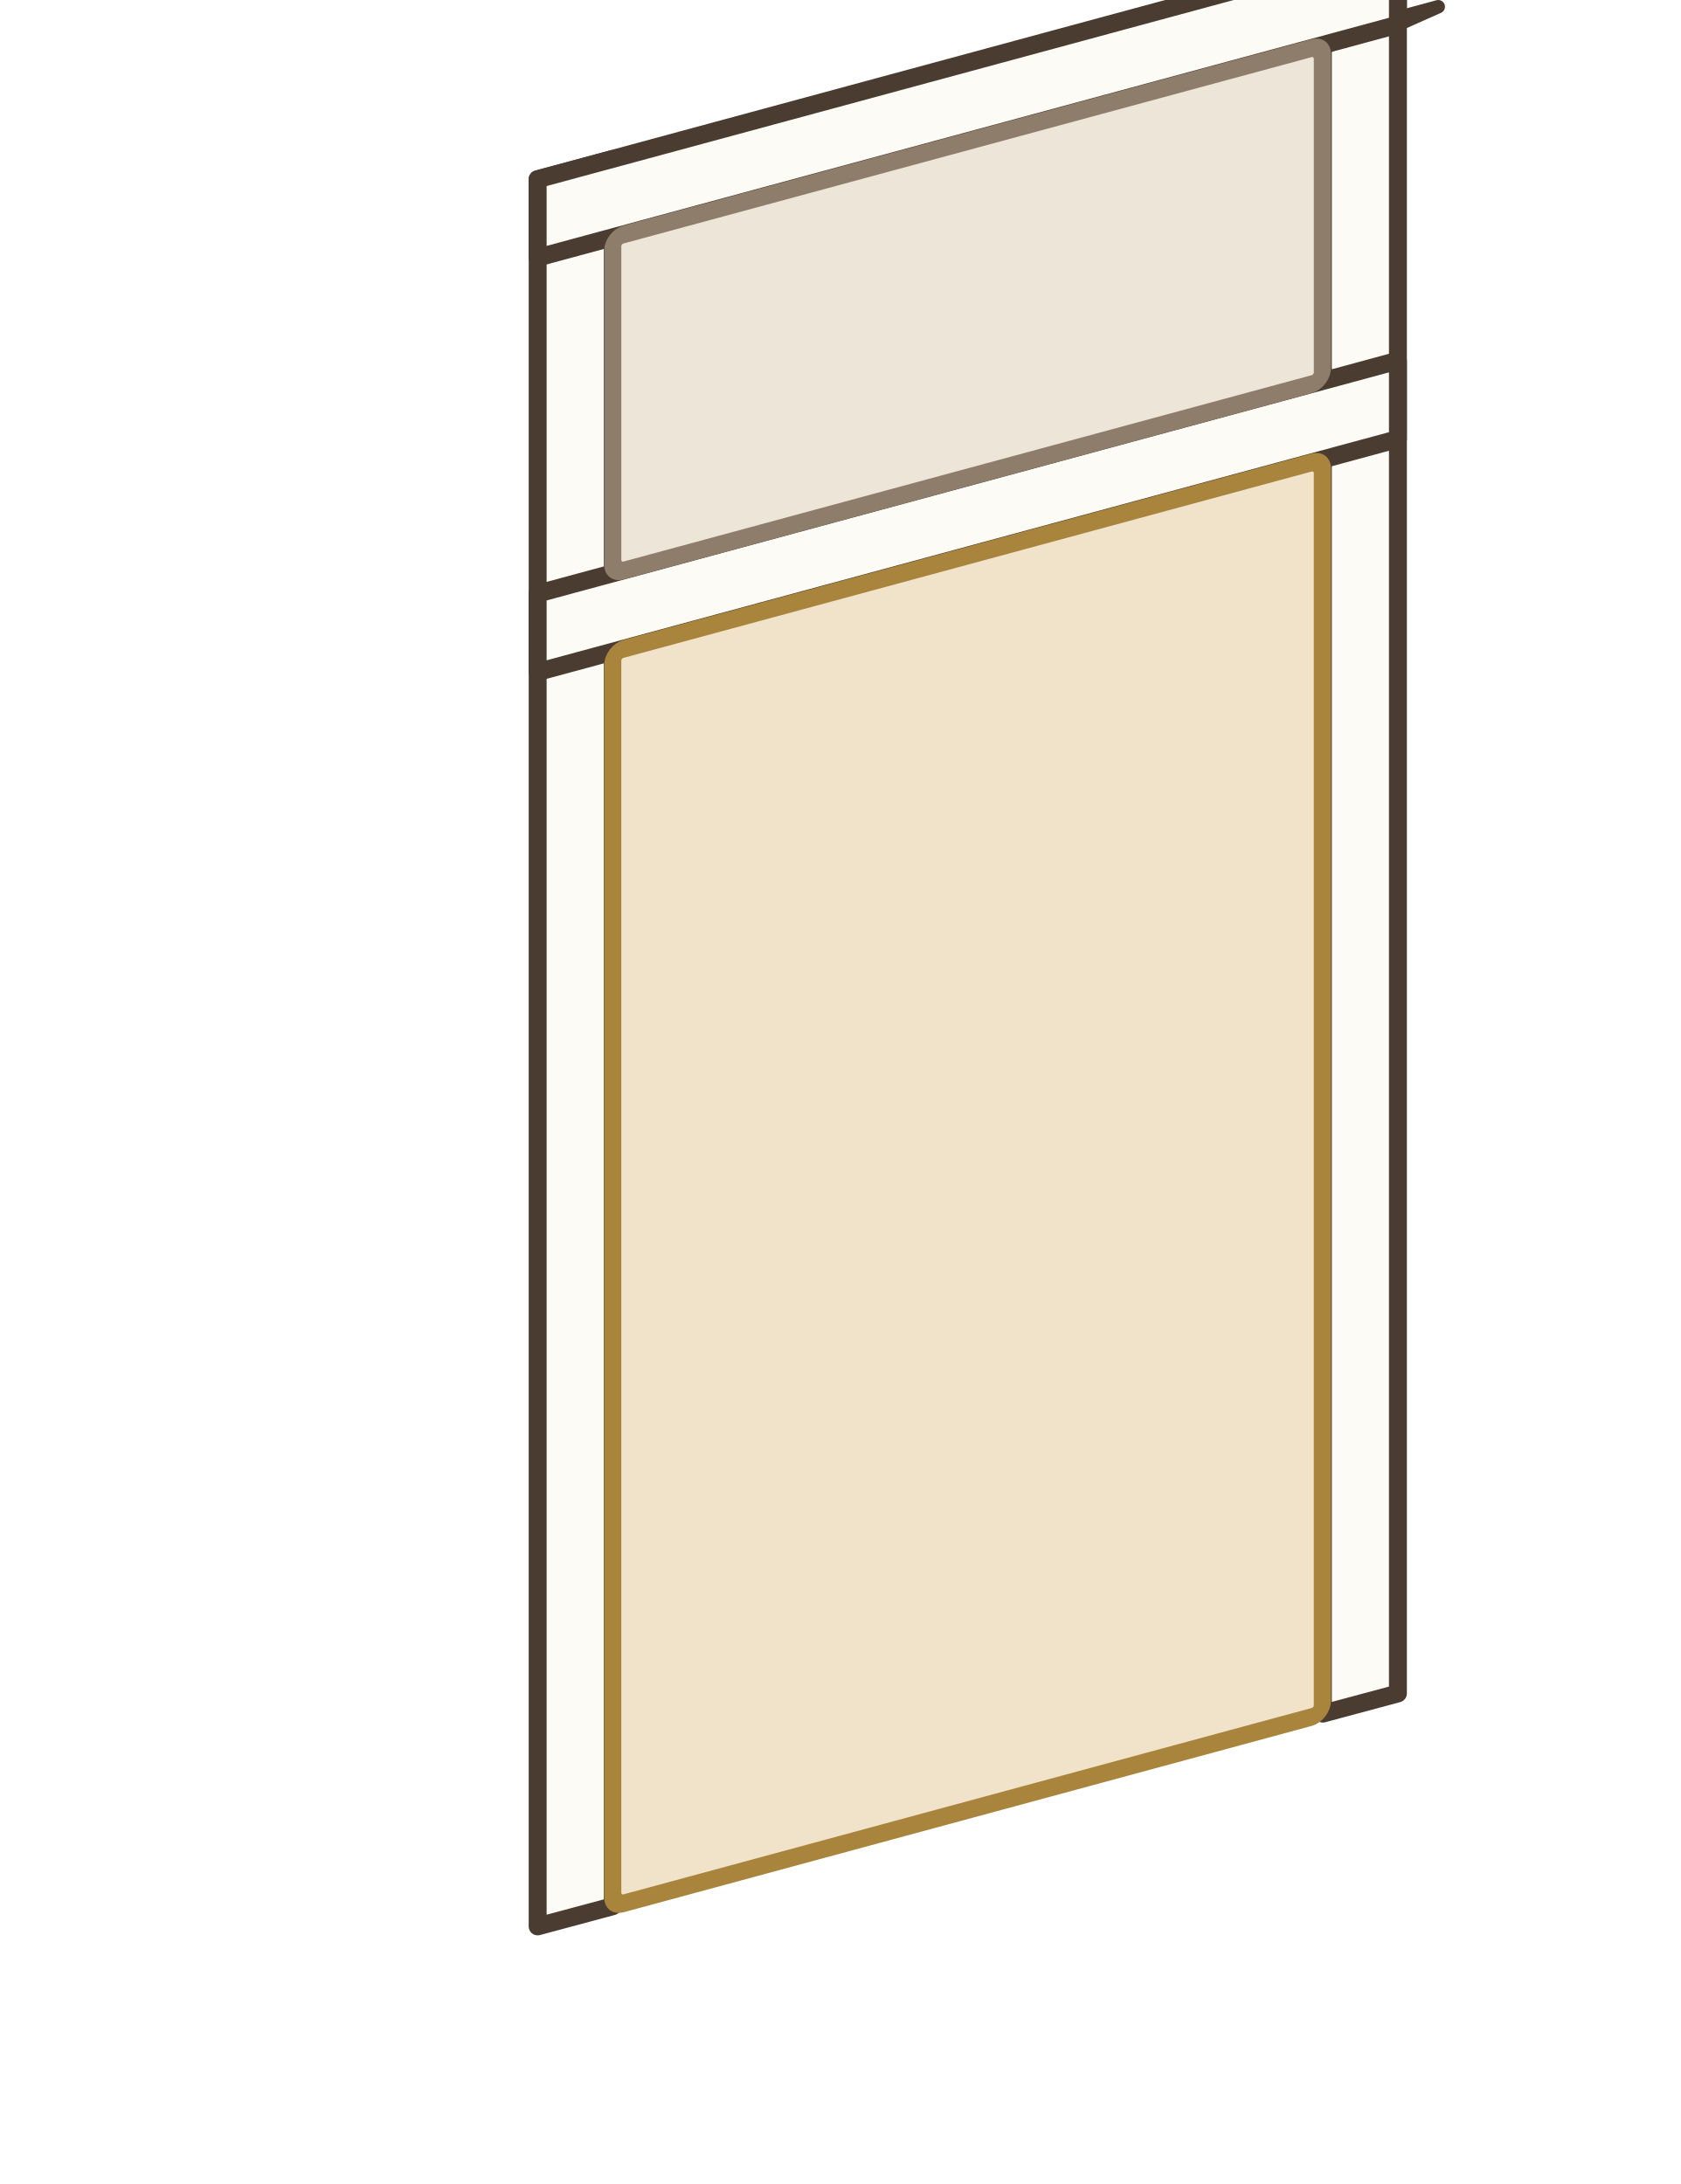
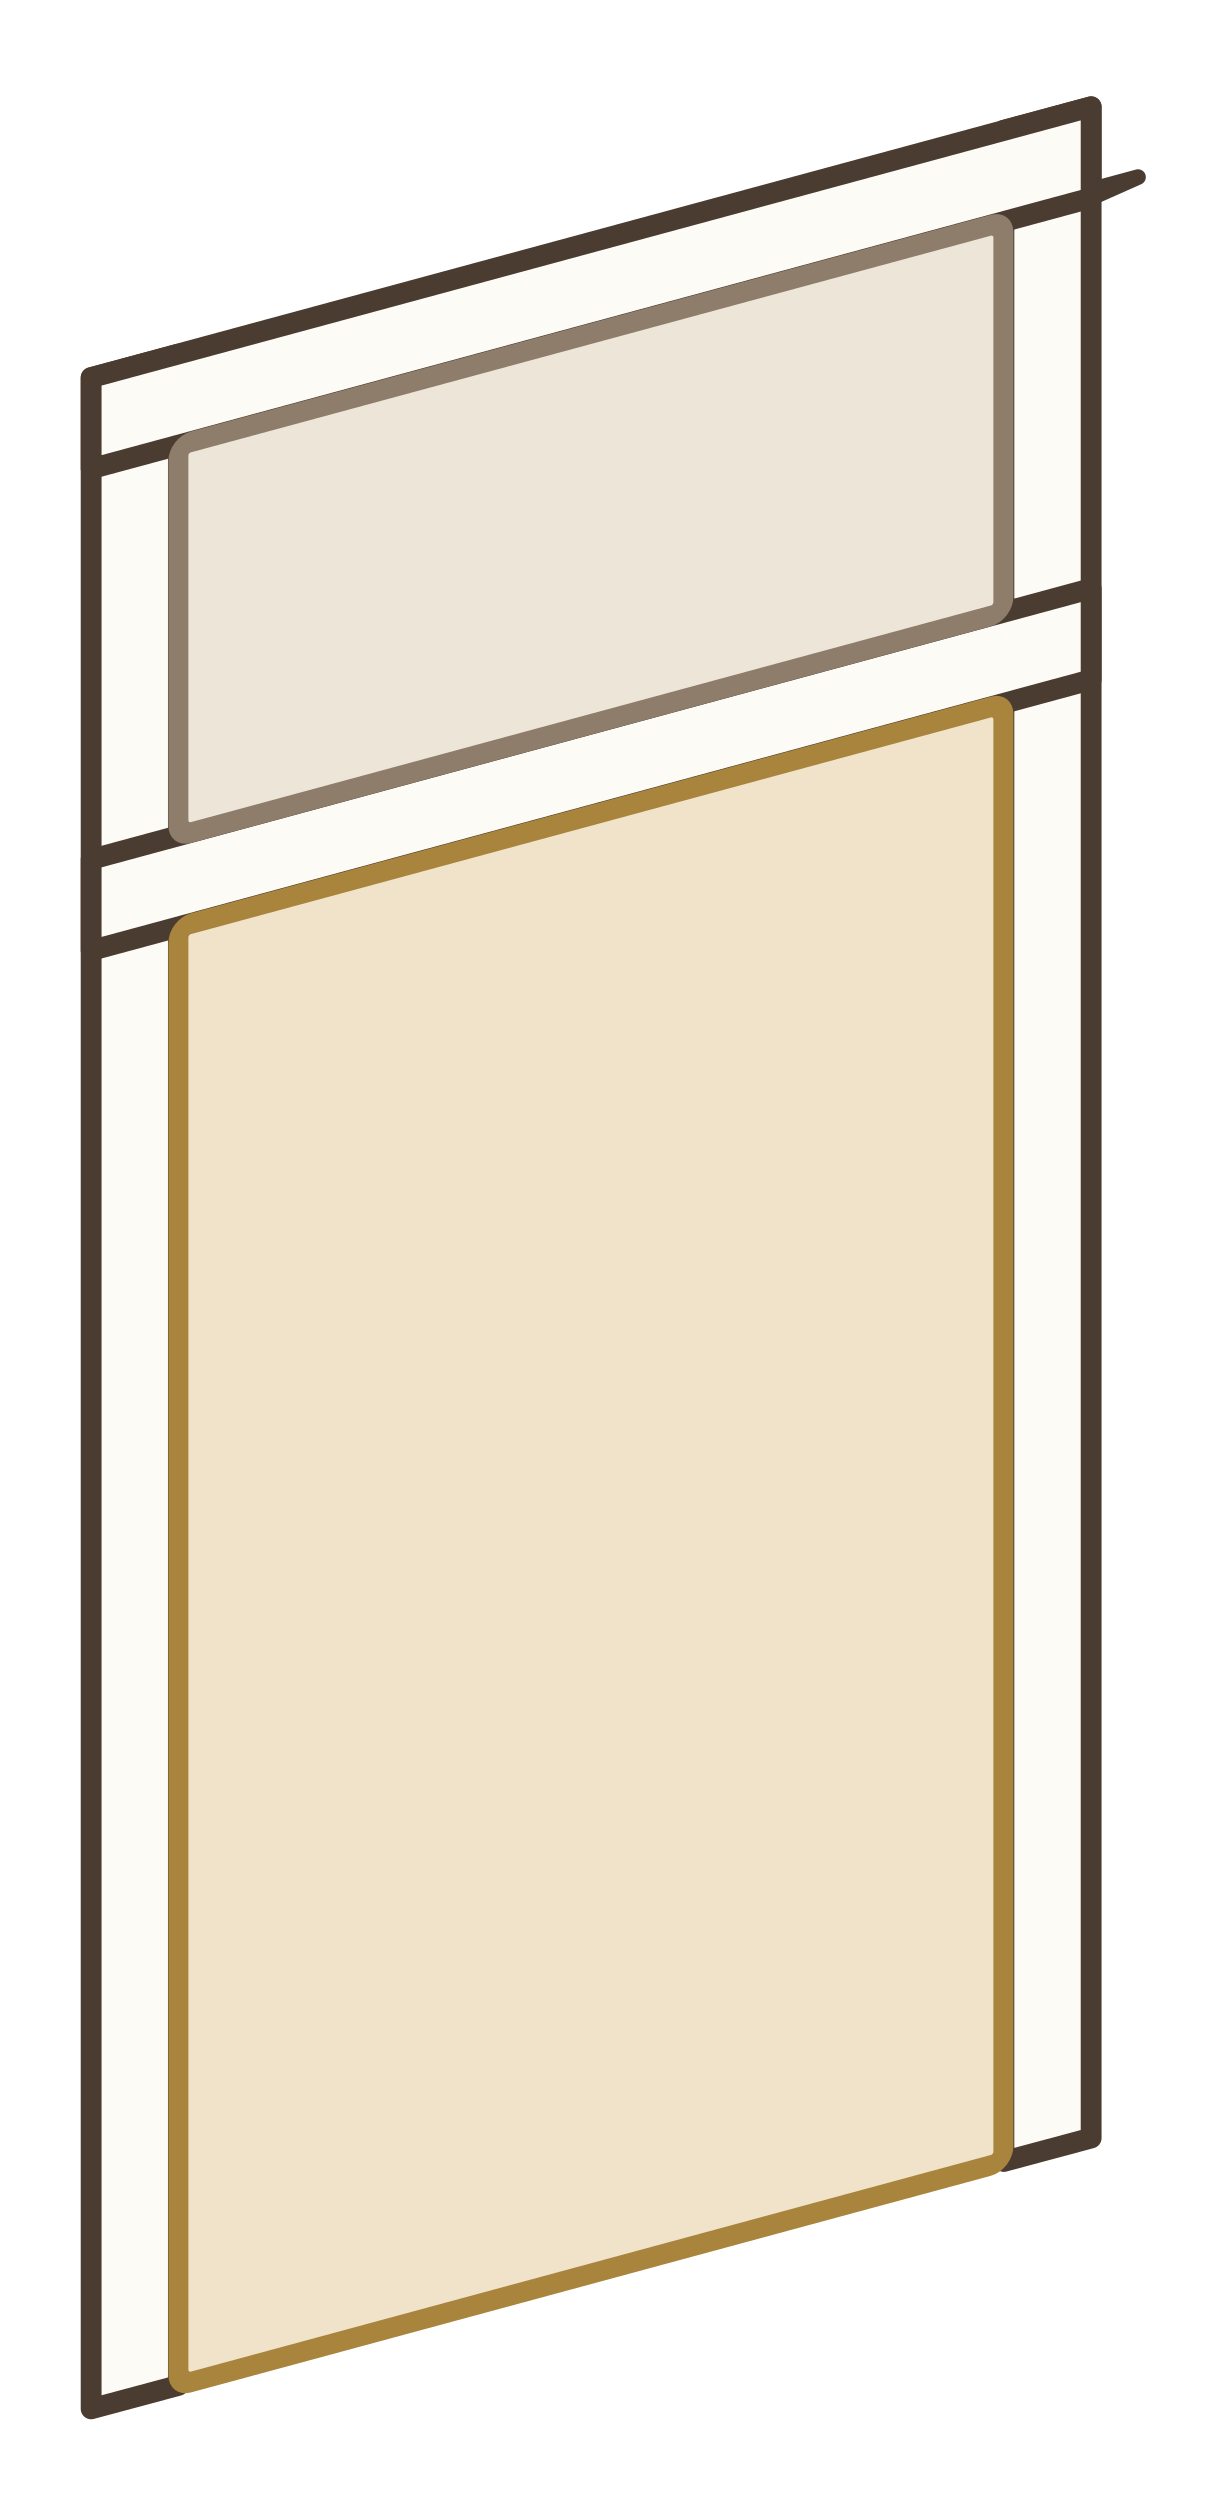
- <svg xmlns="http://www.w3.org/2000/svg" viewBox="0 0 150 195" role="img" aria-label="">
+ <svg xmlns="http://www.w3.org/2000/svg" viewBox="41 -13 94 192" role="img" aria-label="">
  <style>g{transform-box:view-box;transform-origin:0 0}</style>
  <g style="transform:translate(48px,172px)">
    <path d="M70.1 -19.0 L73.7 -20.5 L73.7 -169.5 L70.1 -168.0 Z" fill="#e6dccb" stroke="#4a3c30" stroke-width="1.2" stroke-linejoin="round" />
    <path d="M0.0 -149.0 L76.8 -169.8 L80.4 -171.4 L3.6 -150.6 Z" fill="#f3ede1" stroke="#4a3c30" stroke-width="1.2" stroke-linejoin="round" />
    <path d="M0.0 0.0 L6.7 -1.8 L6.7 -157.8 L0.0 -156.0 Z" fill="#fdfbf6" stroke="#4a3c30" stroke-width="1.6" stroke-linejoin="round" />
    <path d="M70.1 -19.0 L76.8 -20.8 L76.8 -176.8 L70.1 -175.0 Z" fill="#fdfbf6" stroke="#4a3c30" stroke-width="1.6" stroke-linejoin="round" />
    <path d="M0.0 -149.0 L76.8 -169.8 L76.8 -176.8 L0.0 -156.0 Z" fill="#fdfbf6" stroke="#4a3c30" stroke-width="1.6" stroke-linejoin="round" />
    <path d="M0.0 -112.0 L76.8 -132.8 L76.8 -139.8 L0.0 -119.0 Z" fill="#fdfbf6" stroke="#4a3c30" stroke-width="1.6" stroke-linejoin="round" />
    <g style="transform:translate(6.7px,-113.8px)">
      <g style="transform:matrix(0.960,-0.260,0,1,0,0)">
        <rect x="0" y="0" width="66" height="112" rx="1" fill="#f0e3c9" stroke="#a8843c" stroke-width="1.6" />
      </g>
    </g>
    <g style="transform:translate(6.7px,-150.8px)">
      <g style="transform:matrix(0.960,-0.260,0,1,0,0)">
        <rect x="0" y="0" width="66" height="30" rx="1" fill="#ece5d8" stroke="#8d7d6a" stroke-width="1.6" />
      </g>
    </g>
  </g>
</svg>
